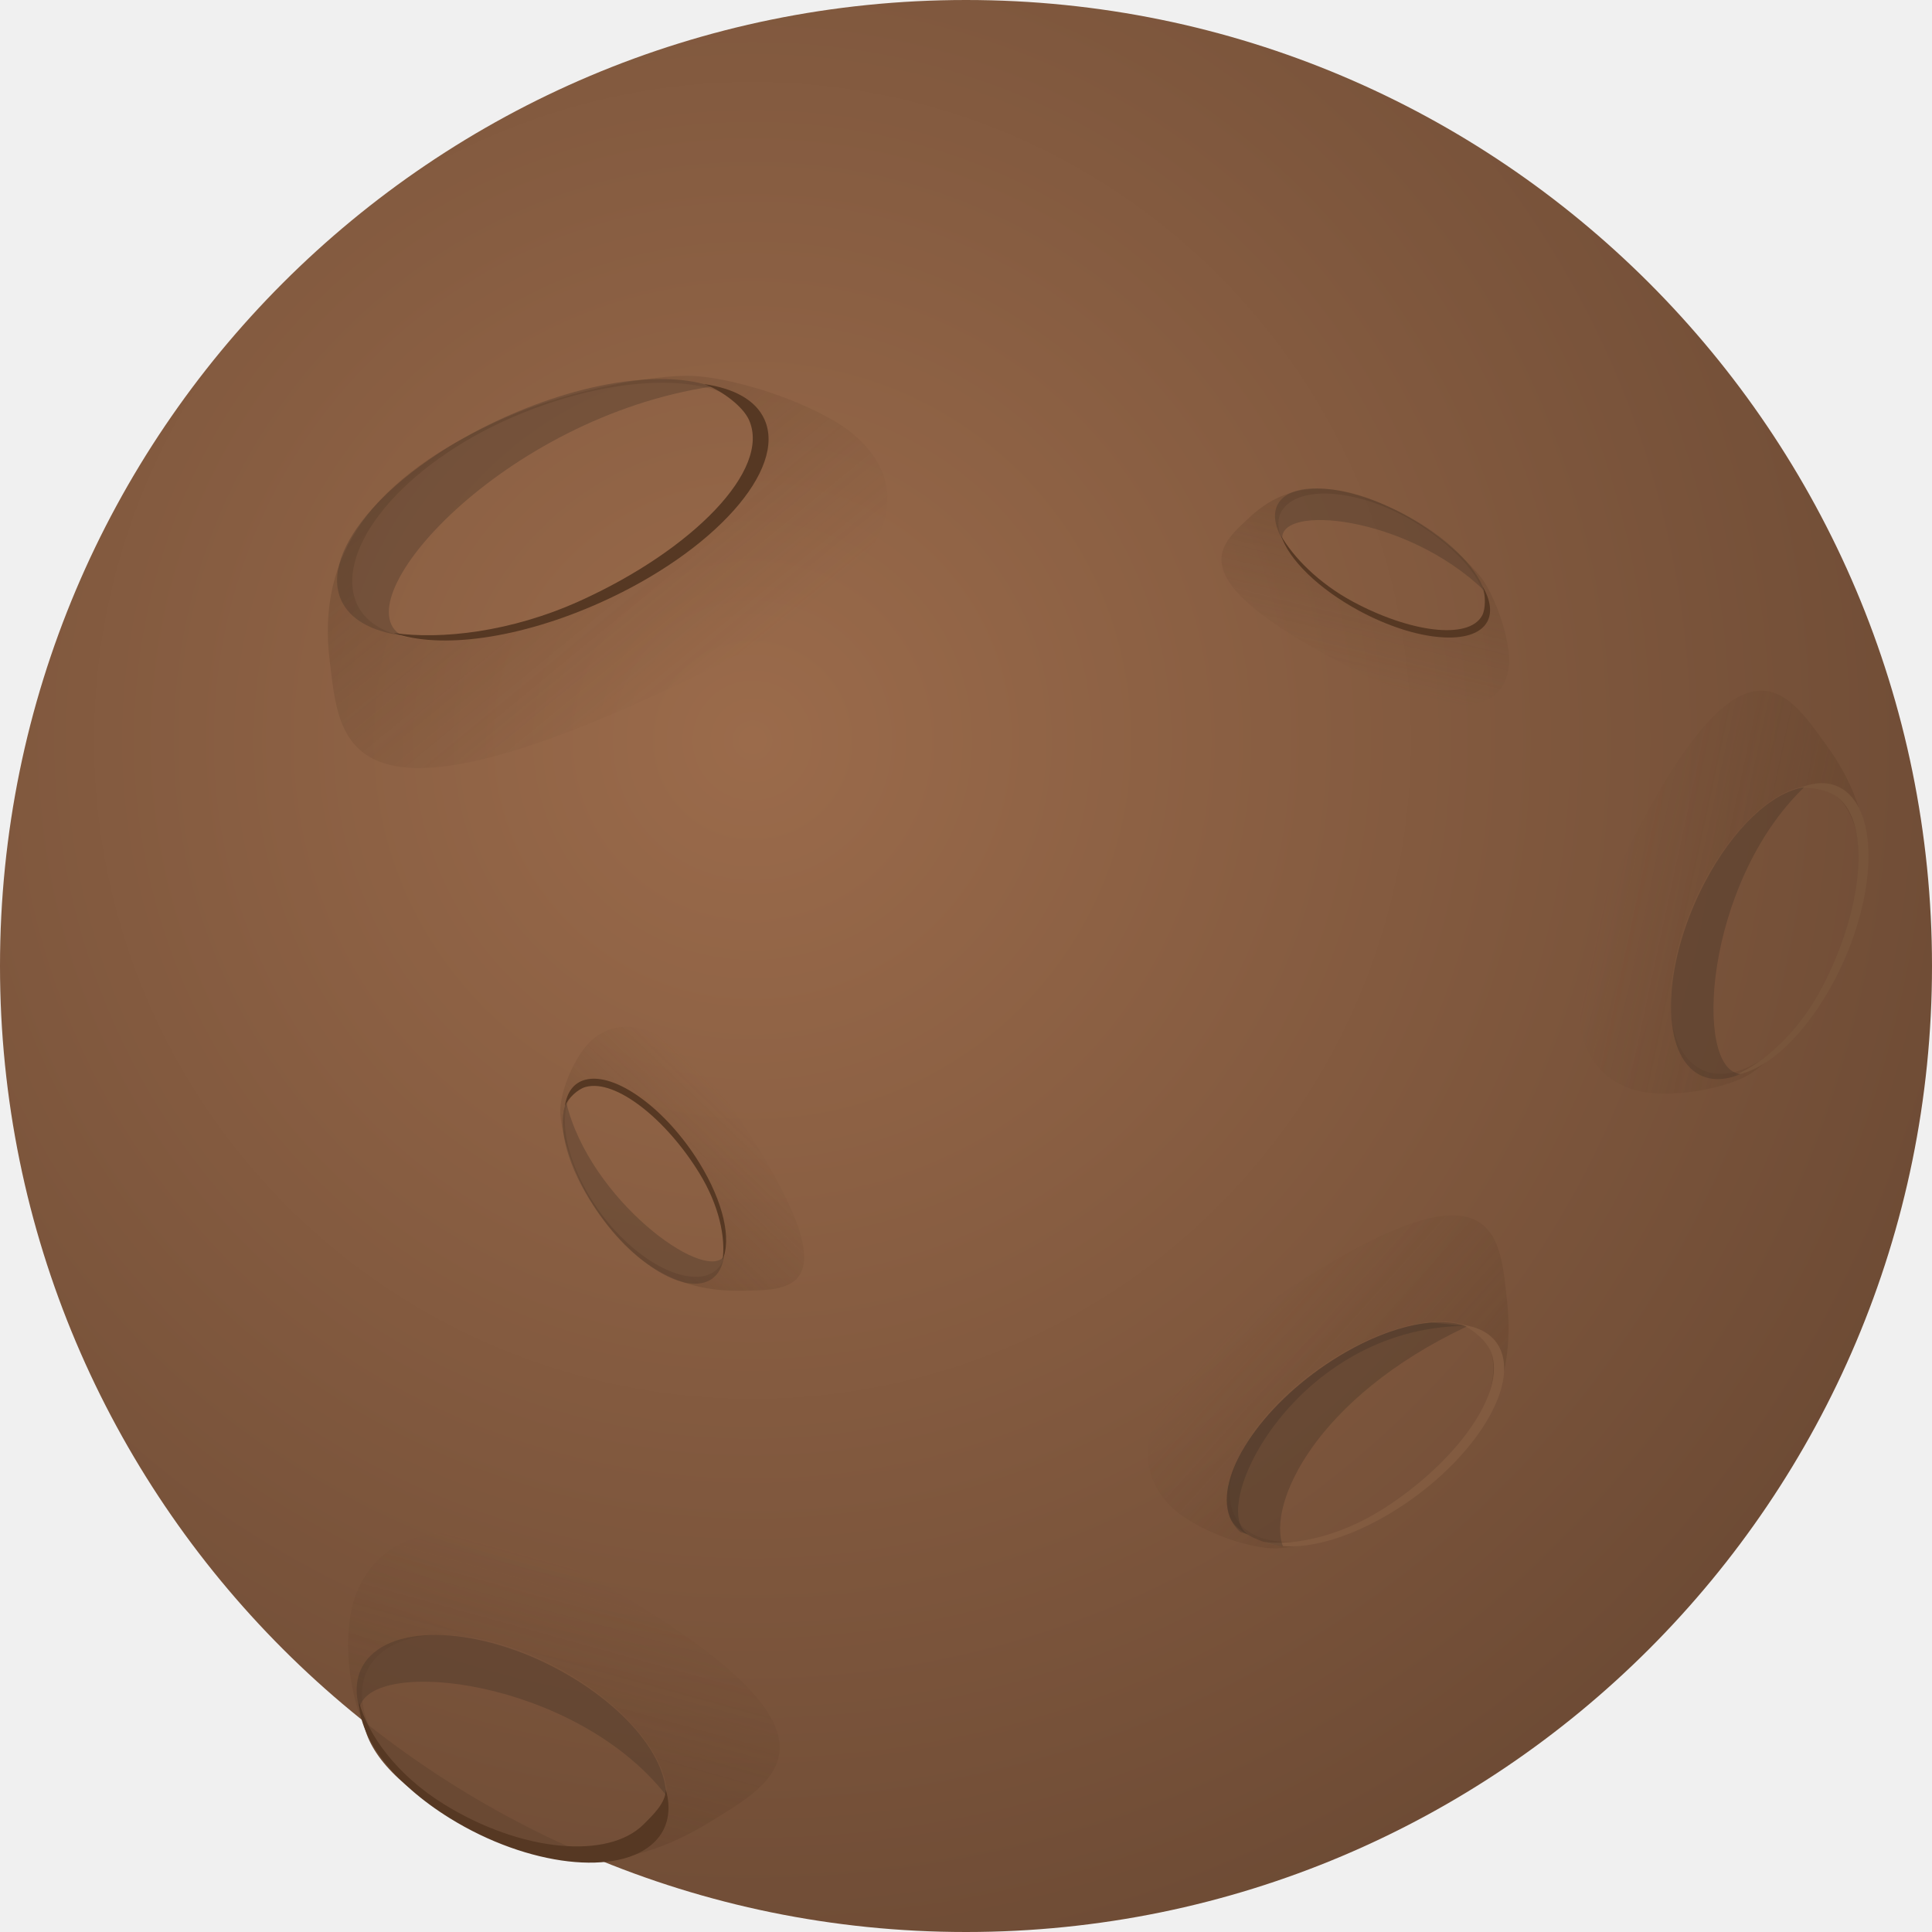
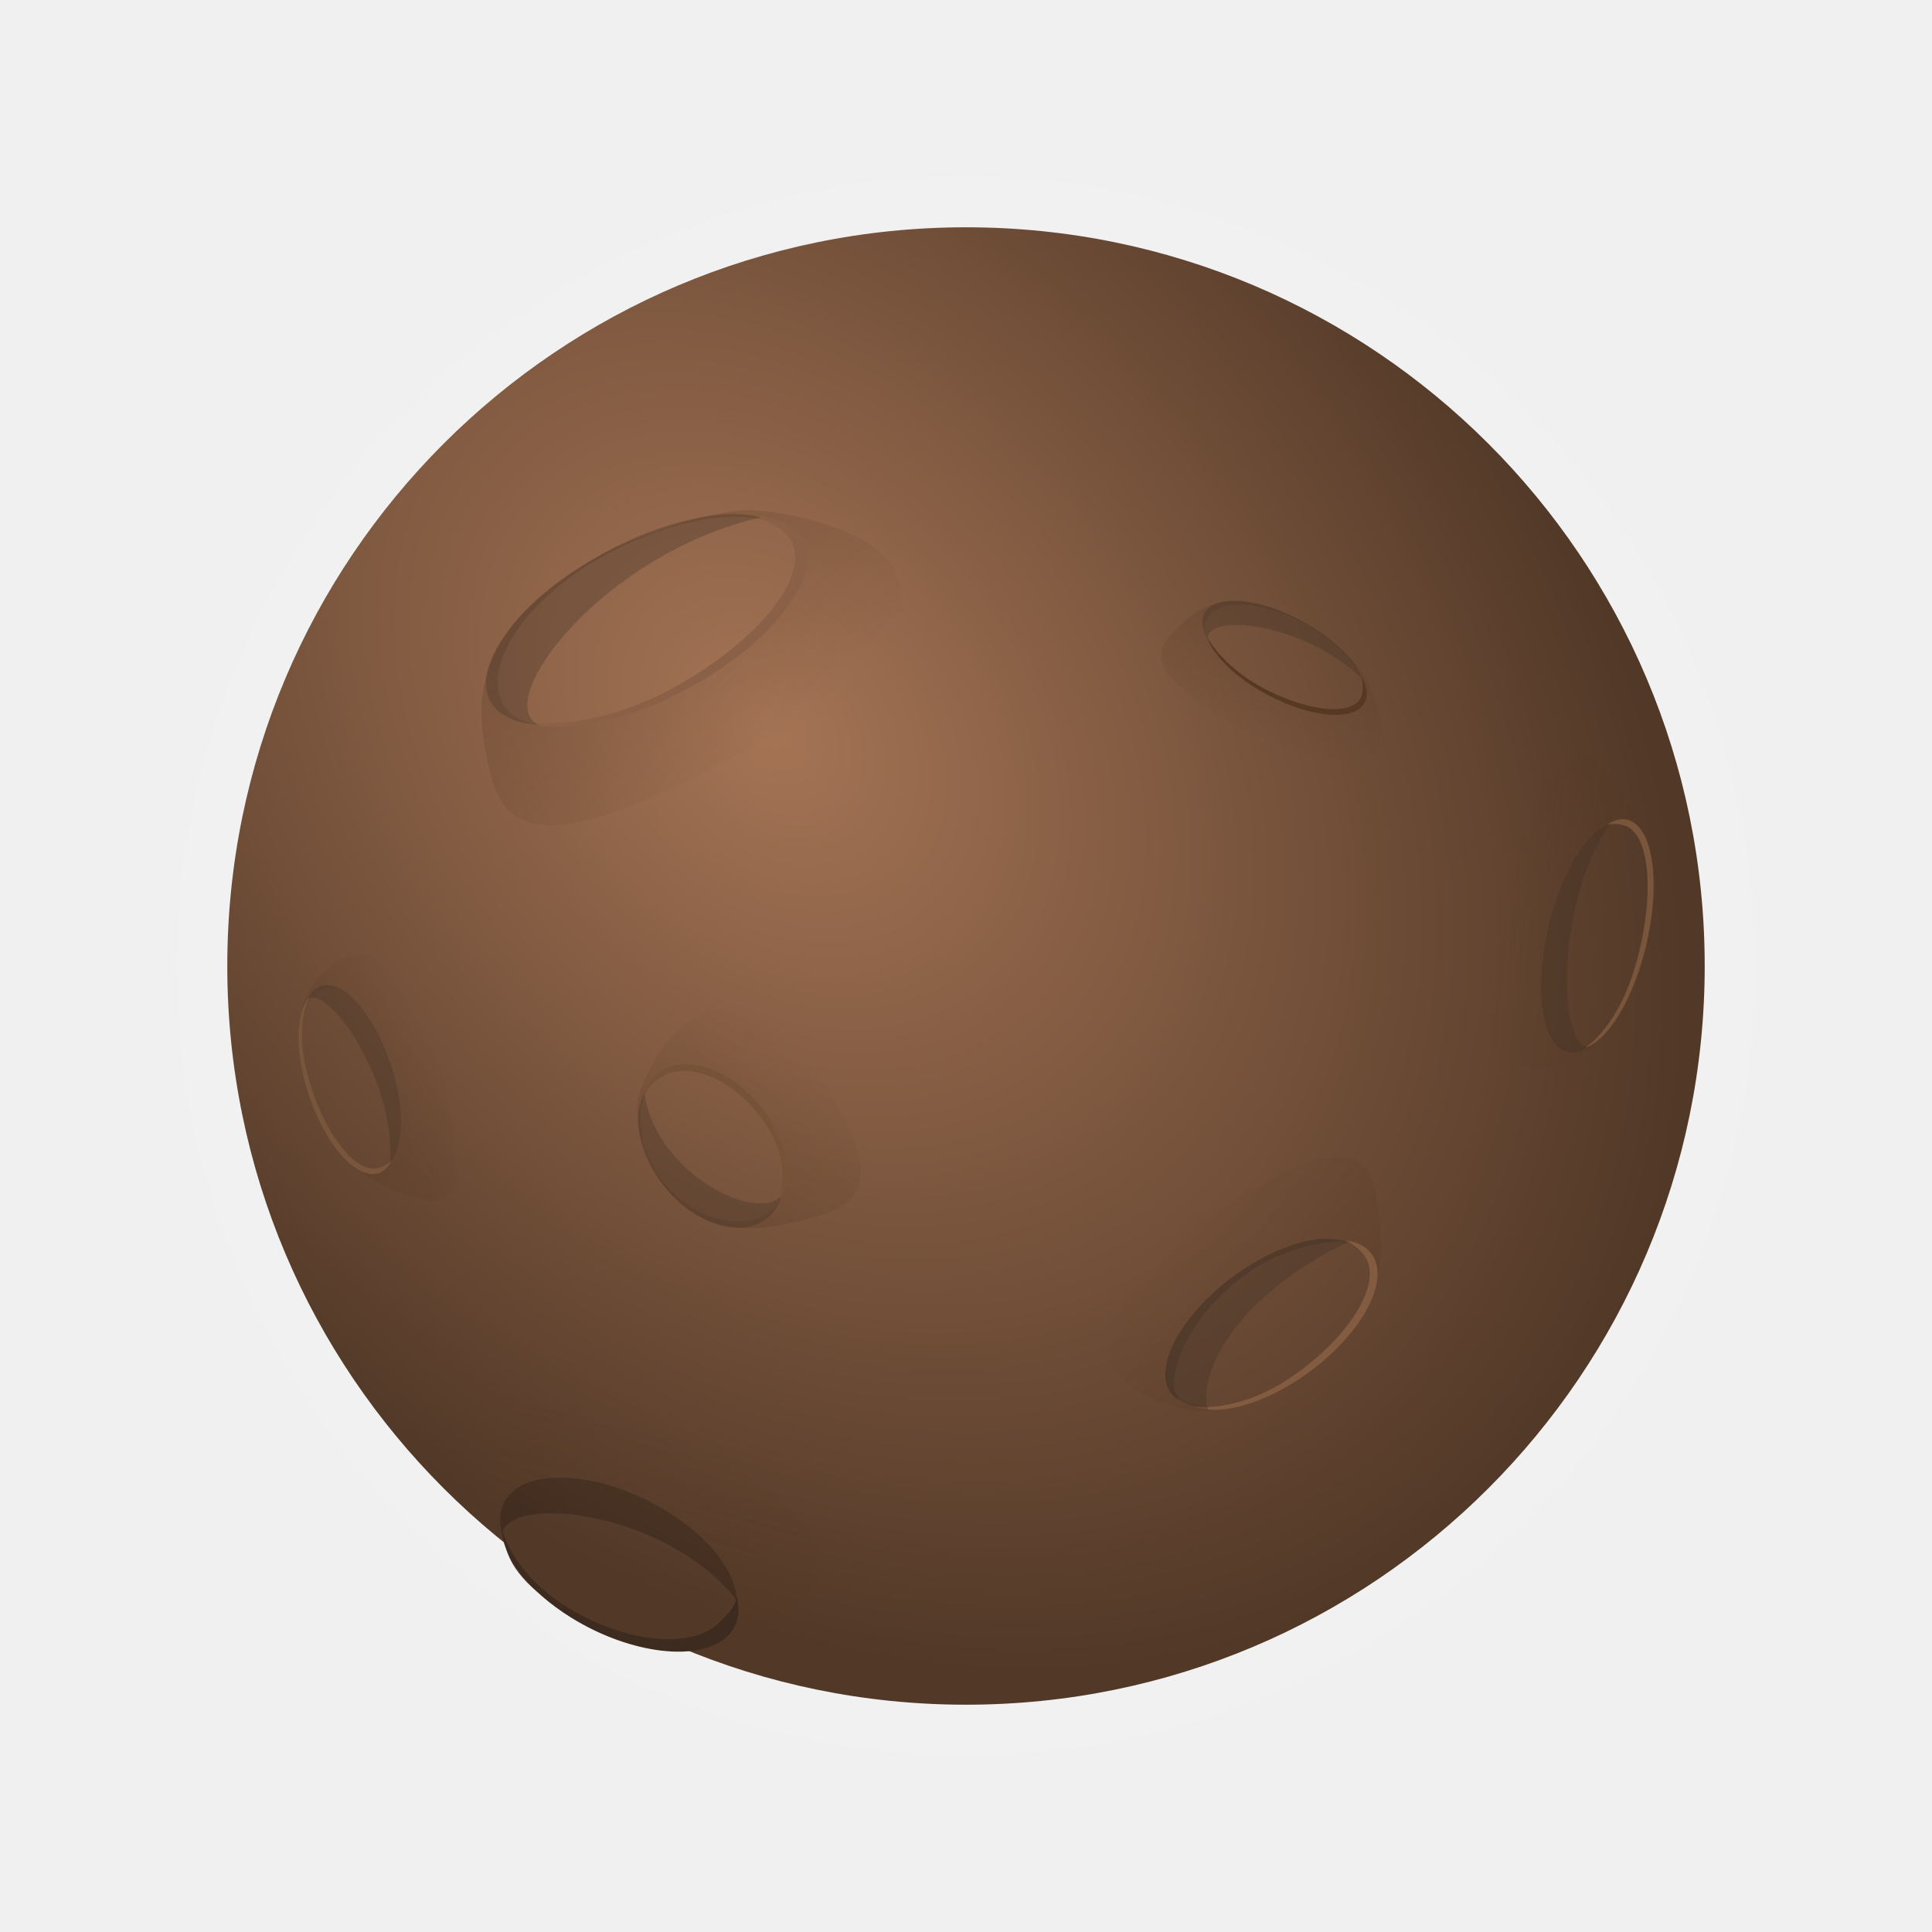
- <svg xmlns="http://www.w3.org/2000/svg" xmlns:xlink="http://www.w3.org/1999/xlink" width="130" height="130" id="svg2" version="1.1">
+ <svg xmlns="http://www.w3.org/2000/svg" xmlns:xlink="http://www.w3.org/1999/xlink" width="170" height="170" id="svg2" version="1.1">
  <defs id="defs4">
+     <linearGradient id="linearGradient3869">
+       <stop id="stop3871" offset="0" style="stop-color:#a57455;stop-opacity:1" />
+       <stop id="stop3873" offset="1" style="stop-color:#513827;stop-opacity:1;" />
+     </linearGradient>
    <linearGradient id="linearGradient3884">
      <stop style="stop-color:#563823;stop-opacity:1;" offset="0" id="stop3886" />
      <stop style="stop-color:#563823;stop-opacity:0;" offset="1" id="stop3888" />
    </linearGradient>
    <linearGradient id="linearGradient3789">
-       <stop style="stop-color:#9b6b4b;stop-opacity:1;" offset="0" id="stop3791" />
-       <stop style="stop-color:#6c4a34;stop-opacity:1;" offset="1" id="stop3793" />
+       <stop style="stop-color:#ad7957;stop-opacity:1;" offset="0" id="stop3791" />
+       <stop style="stop-color:#513827;stop-opacity:1;" offset="1" id="stop3793" />
    </linearGradient>
    <radialGradient xlink:href="#linearGradient3789" id="radialGradient3795" cx="65" cy="65" fx="65" fy="65" r="65" gradientUnits="userSpaceOnUse" />
    <radialGradient xlink:href="#linearGradient3789" id="radialGradient3821" gradientUnits="userSpaceOnUse" cx="65" cy="65" fx="65" fy="65" r="65" />
    <radialGradient xlink:href="#linearGradient3789" id="radialGradient3834" gradientUnits="userSpaceOnUse" cx="65" cy="65" fx="65" fy="65" r="65" />
    <radialGradient xlink:href="#linearGradient3789" id="radialGradient3837" gradientUnits="userSpaceOnUse" cx="65" cy="65" fx="65" fy="65" r="65" />
-     <radialGradient xlink:href="#linearGradient3789" id="radialGradient3842" gradientUnits="userSpaceOnUse" cx="65" cy="65" fx="65" fy="65" r="65" gradientTransform="matrix(1.363266,0,0,1.363266,-37.97842,-38.79318)" />
+     <radialGradient xlink:href="#linearGradient3869" id="radialGradient3842" gradientUnits="userSpaceOnUse" cx="59.949" cy="57.738" fx="59.949" fy="57.738" r="65" gradientTransform="matrix(0.9610087,1.064418,-0.7921727,0.7152124,55.86177,841.5041)" />
    <linearGradient xlink:href="#linearGradient3884" id="linearGradient3895" gradientUnits="userSpaceOnUse" gradientTransform="matrix(0.841953,-0.3225551,0.3370273,0.8203149,-9.719407,933.7458)" x1="35.776" y1="33.956" x2="44.476" y2="59.861" />
    <linearGradient xlink:href="#linearGradient3884-7" id="linearGradient3895-1" gradientUnits="userSpaceOnUse" gradientTransform="matrix(0.841953,-0.3225551,0.3370273,0.8203149,-9.719407,933.7458)" x1="35.776" y1="33.956" x2="44.476" y2="59.861" />
    <linearGradient id="linearGradient3884-7">
      <stop style="stop-color:#563823;stop-opacity:1;" offset="0" id="stop3886-8" />
      <stop style="stop-color:#563823;stop-opacity:0;" offset="1" id="stop3888-6" />
    </linearGradient>
    <linearGradient id="linearGradient3884-7-2">
      <stop style="stop-color:#563823;stop-opacity:1;" offset="0" id="stop3886-8-9" />
      <stop style="stop-color:#563823;stop-opacity:0;" offset="1" id="stop3888-6-7" />
    </linearGradient>
    <linearGradient xlink:href="#linearGradient3884-7-2" id="linearGradient3990" gradientUnits="userSpaceOnUse" gradientTransform="matrix(-0.4322044,0.1848865,-0.180632,-0.4155541,120.221,1023.519)" x1="35.776" y1="33.956" x2="44.476" y2="59.861" />
    <linearGradient xlink:href="#linearGradient3884-7-2-90" id="linearGradient3990-7" gradientUnits="userSpaceOnUse" gradientTransform="matrix(-0.4322044,0.1848865,-0.180632,-0.4155541,120.221,1023.519)" x1="35.776" y1="33.956" x2="44.476" y2="59.861" />
    <linearGradient id="linearGradient3884-7-2-90">
      <stop style="stop-color:#563823;stop-opacity:1;" offset="0" id="stop3886-8-9-2" />
      <stop style="stop-color:#563823;stop-opacity:0;" offset="1" id="stop3888-6-7-9" />
    </linearGradient>
    <linearGradient id="linearGradient3884-7-2-9-8">
      <stop style="stop-color:#563823;stop-opacity:1;" offset="0" id="stop3886-8-9-7-0" />
      <stop style="stop-color:#563823;stop-opacity:0;" offset="1" id="stop3888-6-7-0-5" />
    </linearGradient>
-     <linearGradient xlink:href="#linearGradient3884-7-2-9-8" id="linearGradient4114" gradientUnits="userSpaceOnUse" gradientTransform="matrix(-0.5313448,-0.3883202,0.5914127,-0.5552627,29.50364,1078.772)" x1="35.776" y1="33.956" x2="44.476" y2="59.861" />
-     <linearGradient xlink:href="#linearGradient3884-76" id="linearGradient3895-3" gradientUnits="userSpaceOnUse" gradientTransform="matrix(0.841953,-0.3225551,0.3370273,0.8203149,-9.719407,933.7458)" x1="35.776" y1="33.956" x2="44.476" y2="59.861" />
+     <linearGradient xlink:href="#linearGradient3884-7-2-9-8" id="linearGradient4114" gradientUnits="userSpaceOnUse" gradientTransform="matrix(-0.5313448,-0.3883202,0.5914127,-0.5552627,49.50364,1058.772)" x1="35.776" y1="33.956" x2="44.476" y2="59.861" />
    <linearGradient id="linearGradient3884-76">
      <stop style="stop-color:#563823;stop-opacity:1;" offset="0" id="stop3886-4" />
      <stop style="stop-color:#563823;stop-opacity:0;" offset="1" id="stop3888-9" />
    </linearGradient>
+     <filter id="filter3853" x="-0.24" width="1.48" y="-0.24" height="1.48">
+       <feGaussianBlur stdDeviation="15.6" id="feGaussianBlur3855" />
+     </filter>
+     <linearGradient xlink:href="#linearGradient3884-76" id="linearGradient3914" gradientUnits="userSpaceOnUse" gradientTransform="matrix(0.841953,-0.3225551,0.3370273,0.8203149,-9.719407,933.7458)" x1="35.776" y1="33.956" x2="44.476" y2="59.861" />
+     <linearGradient xlink:href="#linearGradient3884-7-2-90-2" id="linearGradient3990-7-0" gradientUnits="userSpaceOnUse" gradientTransform="matrix(-0.4322044,0.1848865,-0.180632,-0.4155541,120.221,1023.519)" x1="35.776" y1="33.956" x2="44.476" y2="59.861" />
+     <linearGradient id="linearGradient3884-7-2-90-2">
+       <stop style="stop-color:#563823;stop-opacity:1;" offset="0" id="stop3886-8-9-2-8" />
+       <stop style="stop-color:#563823;stop-opacity:0;" offset="1" id="stop3888-6-7-9-5" />
+     </linearGradient>
  </defs>
-   <g id="layer1" transform="translate(0,-922.3622)">
-     <path style="fill:#6a4933;fill-opacity:1;fill-rule:nonzero;stroke:none" id="path4109" d="m 42.49,119.204 a 8.776,4.988 0 1 1 -17.551,0 8.776,4.988 0 1 1 17.551,0 z" transform="matrix(1.216124,0.4442178,-0.5097519,1.059778,55.18273,898.9027)" />
-     <path style="fill:url(#radialGradient3842);fill-opacity:1;fill-rule:nonzero;stroke:none" d="M 65 0 C 29.101 1.8947806e-14 0 29.101 0 65 C 0 100.899 29.101 130 65 130 C 100.899 130 130 100.899 130 65 C 130 29.101 100.899 -1.4210855e-14 65 0 z " id="path2993-6" transform="translate(0,922.3622)" />
-     <g id="g3897">
+   <g id="layer1" transform="translate(0,-882.3622)">
+     <path id="path3810" d="m 85,889.362 c -43.078,0 -78,34.922 -78,78 0,43.078 34.922,78 78,78 43.078,0 78,-34.922 78,-78 0,-43.078 -34.922,-78 -78,-78 z" style="opacity:0.3;fill:#ffffff;fill-opacity:1;fill-rule:nonzero;stroke:none;filter:url(#filter3853)" transform="matrix(0.7310984,0,0,0.7310984,22.85663,260.1252)" />
+     <path style="fill:#513827;fill-opacity:1;fill-rule:nonzero;stroke:none" id="path4109" d="m 42.49,119.204 a 8.776,4.988 0 1 1 -17.551,0 8.776,4.988 0 1 1 17.551,0 z" transform="matrix(1.216124,0.4442178,-0.5097519,1.059778,75.18273,878.9027)" />
+     <path style="fill:url(#radialGradient3842);fill-opacity:1;fill-rule:nonzero;stroke:none" d="m 85,902.362 c -35.899,0 -65,29.101 -65,65 0,35.899 29.101,65 65,65 35.899,0 65,-29.102 65,-65 0,-35.899 -29.101,-65 -65,-65 z" id="path2993-6" />
+     <g id="g3897" transform="matrix(0.9972501,-0.07410909,0.07410909,0.9972501,-51.09483,-14.32778)">
      <path id="path3882" d="m 46.127,947.646 c -3.277,0.073 -8.466,1.216 -12.046,2.789 -9.137,4.014 -12.789,9.298 -11.892,16.43 0.675,5.368 0.688,12.629 24.968,0.815 17.665,-8.596 12.547,-14.82 9.205,-16.855 -3.342,-2.035 -8.076,-3.226 -10.235,-3.178 z m -1.562,0.469 c 3.446,-0.001 5.929,1.089 6.531,3.188 1.071,3.73 -4.508,9.193 -12.221,12.186 -7.047,2.735 -13.952,2.795 -15.023,-0.935 -1.071,-3.73 3.722,-9.357 11.401,-12.438 3.359,-1.348 6.633,-1.999 9.312,-2 z" style="opacity:0.3;fill:url(#linearGradient3895);fill-opacity:1;fill-rule:nonzero;stroke:none" />
-       <path transform="translate(0,922.3622)" id="path3845" d="m 47.375,25.844 c 1.164,0.412 2.604,1.486 3.018,2.402 1.523,3.368 -3.822,8.773 -11.384,12.192 -4.637,2.096 -9.322,2.607 -12.509,2.156 3.118,1.105 8.493,0.396 14,-2.094 7.562,-3.419 12.46,-8.913 10.938,-12.281 -0.589,-1.303 -2.052,-2.09 -4.062,-2.375 z" style="fill:#563823;fill-opacity:1;fill-rule:nonzero;stroke:none" />
+       <path transform="translate(0,922.3622)" id="path3845" d="m 47.375,25.844 c 1.164,0.412 2.604,1.486 3.018,2.402 1.523,3.368 -3.822,8.773 -11.384,12.192 -4.637,2.096 -9.322,2.607 -12.509,2.156 3.118,1.105 8.493,0.396 14,-2.094 7.562,-3.419 12.46,-8.913 10.938,-12.281 -0.589,-1.303 -2.052,-2.09 -4.062,-2.375 z" style="fill:#8a6146;fill-opacity:1;fill-rule:nonzero;stroke:none" />
      <path id="path3845-9" d="m 27.021,965.123 c -4.062,-2.375 6.875,-14.656 20.875,-16.75 -3.118,-1.105 -8.493,-0.396 -14,2.094 -7.562,3.419 -12.46,8.913 -10.938,12.281 0.589,1.303 2.052,2.091 4.062,2.375 z" style="opacity:0.3;fill:#392c22;fill-opacity:1;fill-rule:nonzero;stroke:none" />
    </g>
-     <g transform="matrix(0.3164015,0.4087267,-0.4161963,0.304512,479.4181,653.7242)" id="g3897-5">
+     <g transform="matrix(0.3164015,0.4087267,-0.4161963,0.304512,499.4181,633.7241)" id="g3897-5">
      <path id="path3882-5" d="m 46.127,947.646 c -3.277,0.073 -8.466,1.216 -12.046,2.789 -9.137,4.014 -12.789,9.298 -11.892,16.43 0.675,5.368 0.688,12.629 24.968,0.815 17.665,-8.596 12.547,-14.82 9.205,-16.855 -3.342,-2.035 -8.076,-3.226 -10.235,-3.178 z m -1.562,0.469 c 3.446,-0.001 5.929,1.089 6.531,3.188 1.071,3.73 -4.508,9.193 -12.221,12.186 -7.047,2.735 -13.952,2.795 -15.023,-0.935 -1.071,-3.73 3.722,-9.357 11.401,-12.438 3.359,-1.348 6.633,-1.999 9.312,-2 z" style="opacity:0.3;fill:url(#linearGradient3895-1);fill-opacity:1;fill-rule:nonzero;stroke:none" />
      <path transform="translate(0,922.3622)" id="path3845-5" d="m 47.375,25.844 c 1.164,0.412 2.604,1.486 3.018,2.402 1.523,3.368 -3.822,8.773 -11.384,12.192 -4.637,2.096 -9.322,2.607 -12.509,2.156 3.118,1.105 8.493,0.396 14,-2.094 7.562,-3.419 12.46,-8.913 10.938,-12.281 -0.589,-1.303 -2.052,-2.09 -4.062,-2.375 z" style="fill:#563823;fill-opacity:1;fill-rule:nonzero;stroke:none" />
      <path id="path3845-9-3" d="m 27.021,965.123 c -4.062,-2.375 6.875,-14.656 20.875,-16.75 -3.118,-1.105 -8.493,-0.396 -14,2.094 -7.562,3.419 -12.46,8.913 -10.938,12.281 0.589,1.303 2.052,2.091 4.062,2.375 z" style="opacity:0.3;fill:#392c22;fill-opacity:1;fill-rule:nonzero;stroke:none" />
    </g>
-     <g id="g3985" transform="matrix(1.253435,0,0,1.598684,-28.29985,-600.2506)">
+     <g id="g3985" transform="matrix(1.253435,0,0,1.598684,-8.299853,-620.2506)">
      <path id="path3882-5-4" d="m 91.27,1017.583 c 1.692,-0.11 4.362,-0.814 6.198,-1.704 4.686,-2.272 6.53,-5.076 6.009,-8.734 -0.392,-2.753 -0.457,-6.497 -12.9,0.131 -9.054,4.822 -6.361,7.918 -4.618,8.894 1.742,0.976 4.196,1.486 5.311,1.413 z m 0.803,-0.276 c -1.779,0.076 -3.07,-0.431 -3.398,-1.499 -0.583,-1.9 2.254,-4.84 6.213,-6.553 3.617,-1.565 7.183,-1.749 7.766,0.152 0.583,1.9 -1.847,4.907 -5.787,6.665 -1.724,0.769 -3.409,1.177 -4.793,1.236 z" style="opacity:0.3;fill:url(#linearGradient3990);fill-opacity:1;fill-rule:nonzero;stroke:none" />
      <path id="path3845-5-5" d="m 101.047,1008.174 c 0.605,0.184 1.36,0.703 1.583,1.165 0.82,1.7 -1.884,4.616 -5.753,6.562 -2.373,1.193 -4.786,1.57 -6.437,1.415 1.621,0.494 4.389,0 7.207,-1.419 3.869,-1.946 6.342,-4.898 5.522,-6.597 -0.317,-0.657 -1.081,-1.028 -2.122,-1.126 z" style="fill:#825b40;fill-opacity:1;fill-rule:nonzero;stroke:none" />
      <path id="path3845-9-3-9" d="m 91.45,1017.5 c -0.852,-1.79 1.778,-6.258 9.867,-9.252 -1.621,-0.494 -4.389,0 -7.207,1.419 -3.869,1.946 -6.342,4.898 -5.522,6.597 0.317,0.657 1.821,1.139 2.862,1.237 z" style="opacity:0.3;fill:#392c22;fill-opacity:1;fill-rule:nonzero;stroke:none" />
-       <path style="opacity:0.3;fill:#392c22;fill-opacity:1;fill-rule:nonzero;stroke:none" d="M 96.312 89 C 94.406 89.15 92.046 89.997 89.656 91.531 C 84.806 94.642 81.722 99.345 82.75 102.062 C 82.908 102.479 83.149 102.82 83.469 103.094 C 83.626 103.129 83.768 103.198 83.938 103.219 C 81.278 101.418 87.2 89.365 98.531 89.219 C 97.76 89.131 97.023 89.049 96.312 89 z " transform="matrix(0.7978078,0,0,0.6255145,22.57784,952.4163)" id="path4236" />
+       <path style="opacity:0.3;fill:#392c22;fill-opacity:1;fill-rule:nonzero;stroke:none" d="m 96.312,89 c -1.907,0.15 -4.267,0.997 -6.656,2.531 -4.85,3.111 -7.935,7.814 -6.906,10.531 0.158,0.416 0.399,0.757 0.719,1.031 0.157,0.035 0.299,0.105 0.469,0.125 -2.659,-1.8 3.262,-13.853 14.594,-14 C 97.76,89.131 97.023,89.049 96.312,89 z" transform="matrix(0.7978078,0,0,0.6255145,22.57784,952.4163)" id="path4236" />
    </g>
-     <g id="g3985-4" transform="matrix(1.087733,-0.6228444,0.7944023,1.387341,-789.765,-360.3388)">
+     <g id="g3985-4" transform="matrix(0.8184986,-0.7243582,0.7392351,1.3047,-686.605,-287.2193)">
      <path id="path3882-5-4-2" d="m 91.27,1017.583 c 1.692,-0.11 4.362,-0.814 6.198,-1.704 4.686,-2.272 6.53,-5.076 6.009,-8.734 -0.392,-2.753 -0.457,-6.497 -12.9,0.131 -9.054,4.822 -6.361,7.918 -4.618,8.894 1.742,0.976 4.196,1.486 5.311,1.413 z m 0.803,-0.276 c -1.779,0.076 -3.07,-0.431 -3.398,-1.499 -0.583,-1.9 2.254,-4.84 6.213,-6.553 3.617,-1.565 7.183,-1.749 7.766,0.152 0.583,1.9 -1.847,4.907 -5.787,6.665 -1.724,0.769 -3.409,1.177 -4.793,1.236 z" style="opacity:0.3;fill:url(#linearGradient3990-7);fill-opacity:1;fill-rule:nonzero;stroke:none" />
      <path id="path3845-5-5-2" d="m 101.047,1008.174 c 0.605,0.184 1.36,0.703 1.583,1.165 0.82,1.7 -1.884,4.616 -5.753,6.562 -2.373,1.193 -4.786,1.57 -6.437,1.415 1.621,0.494 4.389,0 7.207,-1.419 3.869,-1.946 6.342,-4.898 5.522,-6.597 -0.317,-0.657 -1.081,-1.028 -2.122,-1.126 z" style="fill:#78553b;fill-opacity:1;fill-rule:nonzero;stroke:none" />
      <path id="path3845-9-3-9-3" d="m 90.71,1017.389 c -2.122,-1.126 3.4,-7.723 10.607,-9.142 -1.621,-0.494 -4.389,0 -7.207,1.419 -3.869,1.946 -6.342,4.898 -5.522,6.597 0.317,0.657 1.081,1.028 2.122,1.126 z" style="opacity:0.3;fill:#392c22;fill-opacity:1;fill-rule:nonzero;stroke:none" />
    </g>
-     <path style="opacity:0.3;fill:url(#linearGradient4114);fill-opacity:1;fill-rule:nonzero;stroke:none" d="m 24.309,1038.039 c 0.889,2.188 3.47,4.87 5.899,6.436 6.202,3.998 11.796,4.046 17.561,0.484 4.34,-2.681 10.486,-5.747 -6.966,-15.887 -12.697,-7.378 -16.399,-1.57 -17.098,1.368 -0.699,2.938 0.039,6.21 0.603,7.599 z m 0.72,0.887 c -1.057,-2.145 -0.895,-4.15 0.697,-5.408 2.831,-2.237 9.168,-1.065 14.068,2.476 4.477,3.236 6.645,7.509 3.813,9.747 -2.831,2.237 -9.065,1.623 -14.03,-1.859 -2.172,-1.524 -3.727,-3.287 -4.549,-4.955 z" id="path3882-5-4-3-6" />
-     <path style="fill:#563823;fill-opacity:1;fill-rule:nonzero;stroke:none" d="m 44.8,1042.767 c 0.012,0.897 -0.851,1.71 -1.497,2.355 -2.376,2.372 -8.204,1.881 -13.44,-1.364 -3.211,-1.99 -5.096,-4.681 -5.703,-6.851 0.032,2.403 2.297,5.441 6.113,7.803 5.237,3.245 11.403,3.957 13.779,1.584 0.919,-0.917 1.131,-2.16 0.749,-3.528 z" id="path3845-5-5-8-8" />
-     <path style="opacity:0.3;fill:#392c22;fill-opacity:1;fill-rule:nonzero;stroke:none" d="m 24.18,1037.303 c 0.749,-3.528 14.528,-1.944 20.641,5.859 -0.032,-2.403 -2.297,-5.441 -6.113,-7.802 -5.237,-3.245 -11.403,-3.957 -13.779,-1.584 -0.919,0.917 -1.131,2.16 -0.749,3.528 z" id="path3845-9-3-9-0-9" />
-     <g transform="matrix(-0.02052274,-0.4594834,0.6076657,0.04633461,-537.2064,974.6086)" id="g3897-8">
-       <path id="path3882-3" d="m 46.127,947.646 c -3.277,0.073 -8.466,1.216 -12.046,2.789 -9.137,4.014 -12.789,9.298 -11.892,16.43 0.675,5.368 0.688,12.629 24.968,0.815 17.665,-8.596 12.547,-14.82 9.205,-16.855 -3.342,-2.035 -8.076,-3.226 -10.235,-3.178 z m -1.562,0.469 c 3.446,-0.001 5.929,1.089 6.531,3.188 1.071,3.73 -4.508,9.193 -12.221,12.186 -7.047,2.735 -13.952,2.795 -15.023,-0.935 -1.071,-3.73 3.722,-9.357 11.401,-12.438 3.359,-1.348 6.633,-1.999 9.312,-2 z" style="opacity:0.3;fill:url(#linearGradient3895-3);fill-opacity:1;fill-rule:nonzero;stroke:none" />
-       <path transform="translate(0,922.3622)" id="path3845-3" d="m 47.375,25.844 c 1.164,0.412 2.604,1.486 3.018,2.402 1.523,3.368 -3.822,8.773 -11.384,12.192 -4.637,2.096 -9.322,2.607 -12.509,2.156 3.118,1.105 8.493,0.396 14,-2.094 7.562,-3.419 12.46,-8.913 10.938,-12.281 -0.589,-1.303 -2.052,-2.09 -4.062,-2.375 z" style="fill:#563823;fill-opacity:1;fill-rule:nonzero;stroke:none" />
+     <path style="opacity:0.3;fill:url(#linearGradient4114);fill-opacity:1;fill-rule:nonzero;stroke:none" d="m 44.309,1018.039 c 0.889,2.188 3.47,4.87 5.899,6.436 6.202,3.998 11.796,4.046 17.561,0.484 4.34,-2.681 10.486,-5.747 -6.966,-15.887 -12.697,-7.378 -16.399,-1.57 -17.098,1.368 -0.699,2.938 0.039,6.21 0.603,7.599 z m 0.72,0.887 c -1.057,-2.145 -0.895,-4.15 0.697,-5.408 2.831,-2.237 9.168,-1.065 14.068,2.476 4.477,3.236 6.645,7.509 3.813,9.747 -2.831,2.237 -9.065,1.623 -14.03,-1.859 -2.172,-1.524 -3.727,-3.287 -4.549,-4.955 z" id="path3882-5-4-3-6" />
+     <path style="fill:#3e2b1f;fill-opacity:1;fill-rule:nonzero;stroke:none" d="m 64.8,1022.767 c 0.012,0.897 -0.851,1.71 -1.497,2.355 -2.376,2.372 -8.204,1.881 -13.44,-1.364 -3.211,-1.99 -5.096,-4.681 -5.703,-6.851 0.032,2.403 2.297,5.441 6.113,7.803 5.237,3.245 11.403,3.957 13.779,1.584 0.919,-0.917 1.131,-2.16 0.749,-3.528 z" id="path3845-5-5-8-8" />
+     <path style="opacity:0.3;fill:#000000;fill-opacity:0.672;fill-rule:nonzero;stroke:none" d="m 44.18,1017.303 c 0.749,-3.528 14.528,-1.944 20.641,5.859 -0.032,-2.403 -2.297,-5.441 -6.113,-7.802 -5.237,-3.245 -11.403,-3.957 -13.779,-1.584 -0.919,0.917 -1.131,2.16 -0.749,3.528 z" id="path3845-9-3-9-0-9" />
+     <g transform="matrix(0.0440346,-0.5323151,0.7752846,-0.1251316,-680.6615,1122.713)" id="g3897-8">
+       <path id="path3882-3" d="m 46.127,947.646 c -3.277,0.073 -8.466,1.216 -12.046,2.789 -9.137,4.014 -12.789,9.298 -11.892,16.43 0.675,5.368 0.688,12.629 24.968,0.815 17.665,-8.596 12.547,-14.82 9.205,-16.855 -3.342,-2.035 -8.076,-3.226 -10.235,-3.178 z m -1.562,0.469 c 3.446,-0.001 5.929,1.089 6.531,3.188 1.071,3.73 -4.508,9.193 -12.221,12.186 -7.047,2.735 -13.952,2.795 -15.023,-0.935 -1.071,-3.73 3.722,-9.357 11.401,-12.438 3.359,-1.348 6.633,-1.999 9.312,-2 z" style="opacity:0.3;fill:url(#linearGradient3914);fill-opacity:1;fill-rule:nonzero;stroke:none" />
+       <path transform="translate(0,922.3622)" id="path3845-3" d="m 47.375,25.844 c 1.164,0.412 2.604,1.486 3.018,2.402 1.523,3.368 -3.822,8.773 -11.384,12.192 -4.637,2.096 -9.322,2.607 -12.509,2.156 3.118,1.105 8.493,0.396 14,-2.094 7.562,-3.419 12.46,-8.913 10.938,-12.281 -0.589,-1.303 -2.052,-2.09 -4.062,-2.375 z" style="fill:#765237;fill-opacity:1;fill-rule:nonzero;stroke:none" />
      <path id="path3845-9-2" d="m 27.021,965.123 c -4.062,-2.375 6.875,-14.656 20.875,-16.75 -3.118,-1.105 -8.493,-0.396 -14,2.094 -7.562,3.419 -12.46,8.913 -10.938,12.281 0.589,1.303 2.052,2.091 4.062,2.375 z" style="opacity:0.3;fill:#392c22;fill-opacity:1;fill-rule:nonzero;stroke:none" />
+     </g>
+     <g id="g3985-4-0" transform="matrix(-0.2978437,0.864827,-1.136693,-0.5734676,1210.561,1475.237)">
+       <path id="path3882-5-4-2-3" d="m 91.27,1017.583 c 1.692,-0.11 4.362,-0.814 6.198,-1.704 4.686,-2.272 6.53,-5.076 6.009,-8.734 -0.392,-2.753 -0.457,-6.497 -12.9,0.131 -9.054,4.822 -6.361,7.918 -4.618,8.894 1.742,0.976 4.196,1.486 5.311,1.413 z m 0.803,-0.276 c -1.779,0.076 -3.07,-0.431 -3.398,-1.499 -0.583,-1.9 2.254,-4.84 6.213,-6.553 3.617,-1.565 7.183,-1.749 7.766,0.152 0.583,1.9 -1.847,4.907 -5.787,6.665 -1.724,0.769 -3.409,1.177 -4.793,1.236 z" style="opacity:0.3;fill:url(#linearGradient3990-7-0);fill-opacity:1;fill-rule:nonzero;stroke:none" />
+       <path id="path3845-5-5-2-2" d="m 101.047,1008.174 c 0.605,0.184 1.36,0.703 1.583,1.165 0.82,1.7 -1.884,4.616 -5.753,6.562 -2.373,1.193 -4.786,1.57 -6.437,1.415 1.621,0.494 4.389,0 7.207,-1.419 3.869,-1.946 6.342,-4.898 5.522,-6.597 -0.317,-0.657 -1.081,-1.028 -2.122,-1.126 z" style="fill:#78553b;fill-opacity:1;fill-rule:nonzero;stroke:none" />
+       <path id="path3845-9-3-9-3-3" d="m 90.71,1017.389 c -2.122,-1.126 3.4,-7.723 10.607,-9.142 -1.621,-0.494 -4.389,0 -7.207,1.419 -3.869,1.946 -6.342,4.898 -5.522,6.597 0.317,0.657 1.081,1.028 2.122,1.126 z" style="opacity:0.3;fill:#392c22;fill-opacity:1;fill-rule:nonzero;stroke:none" />
    </g>
  </g>
</svg>
